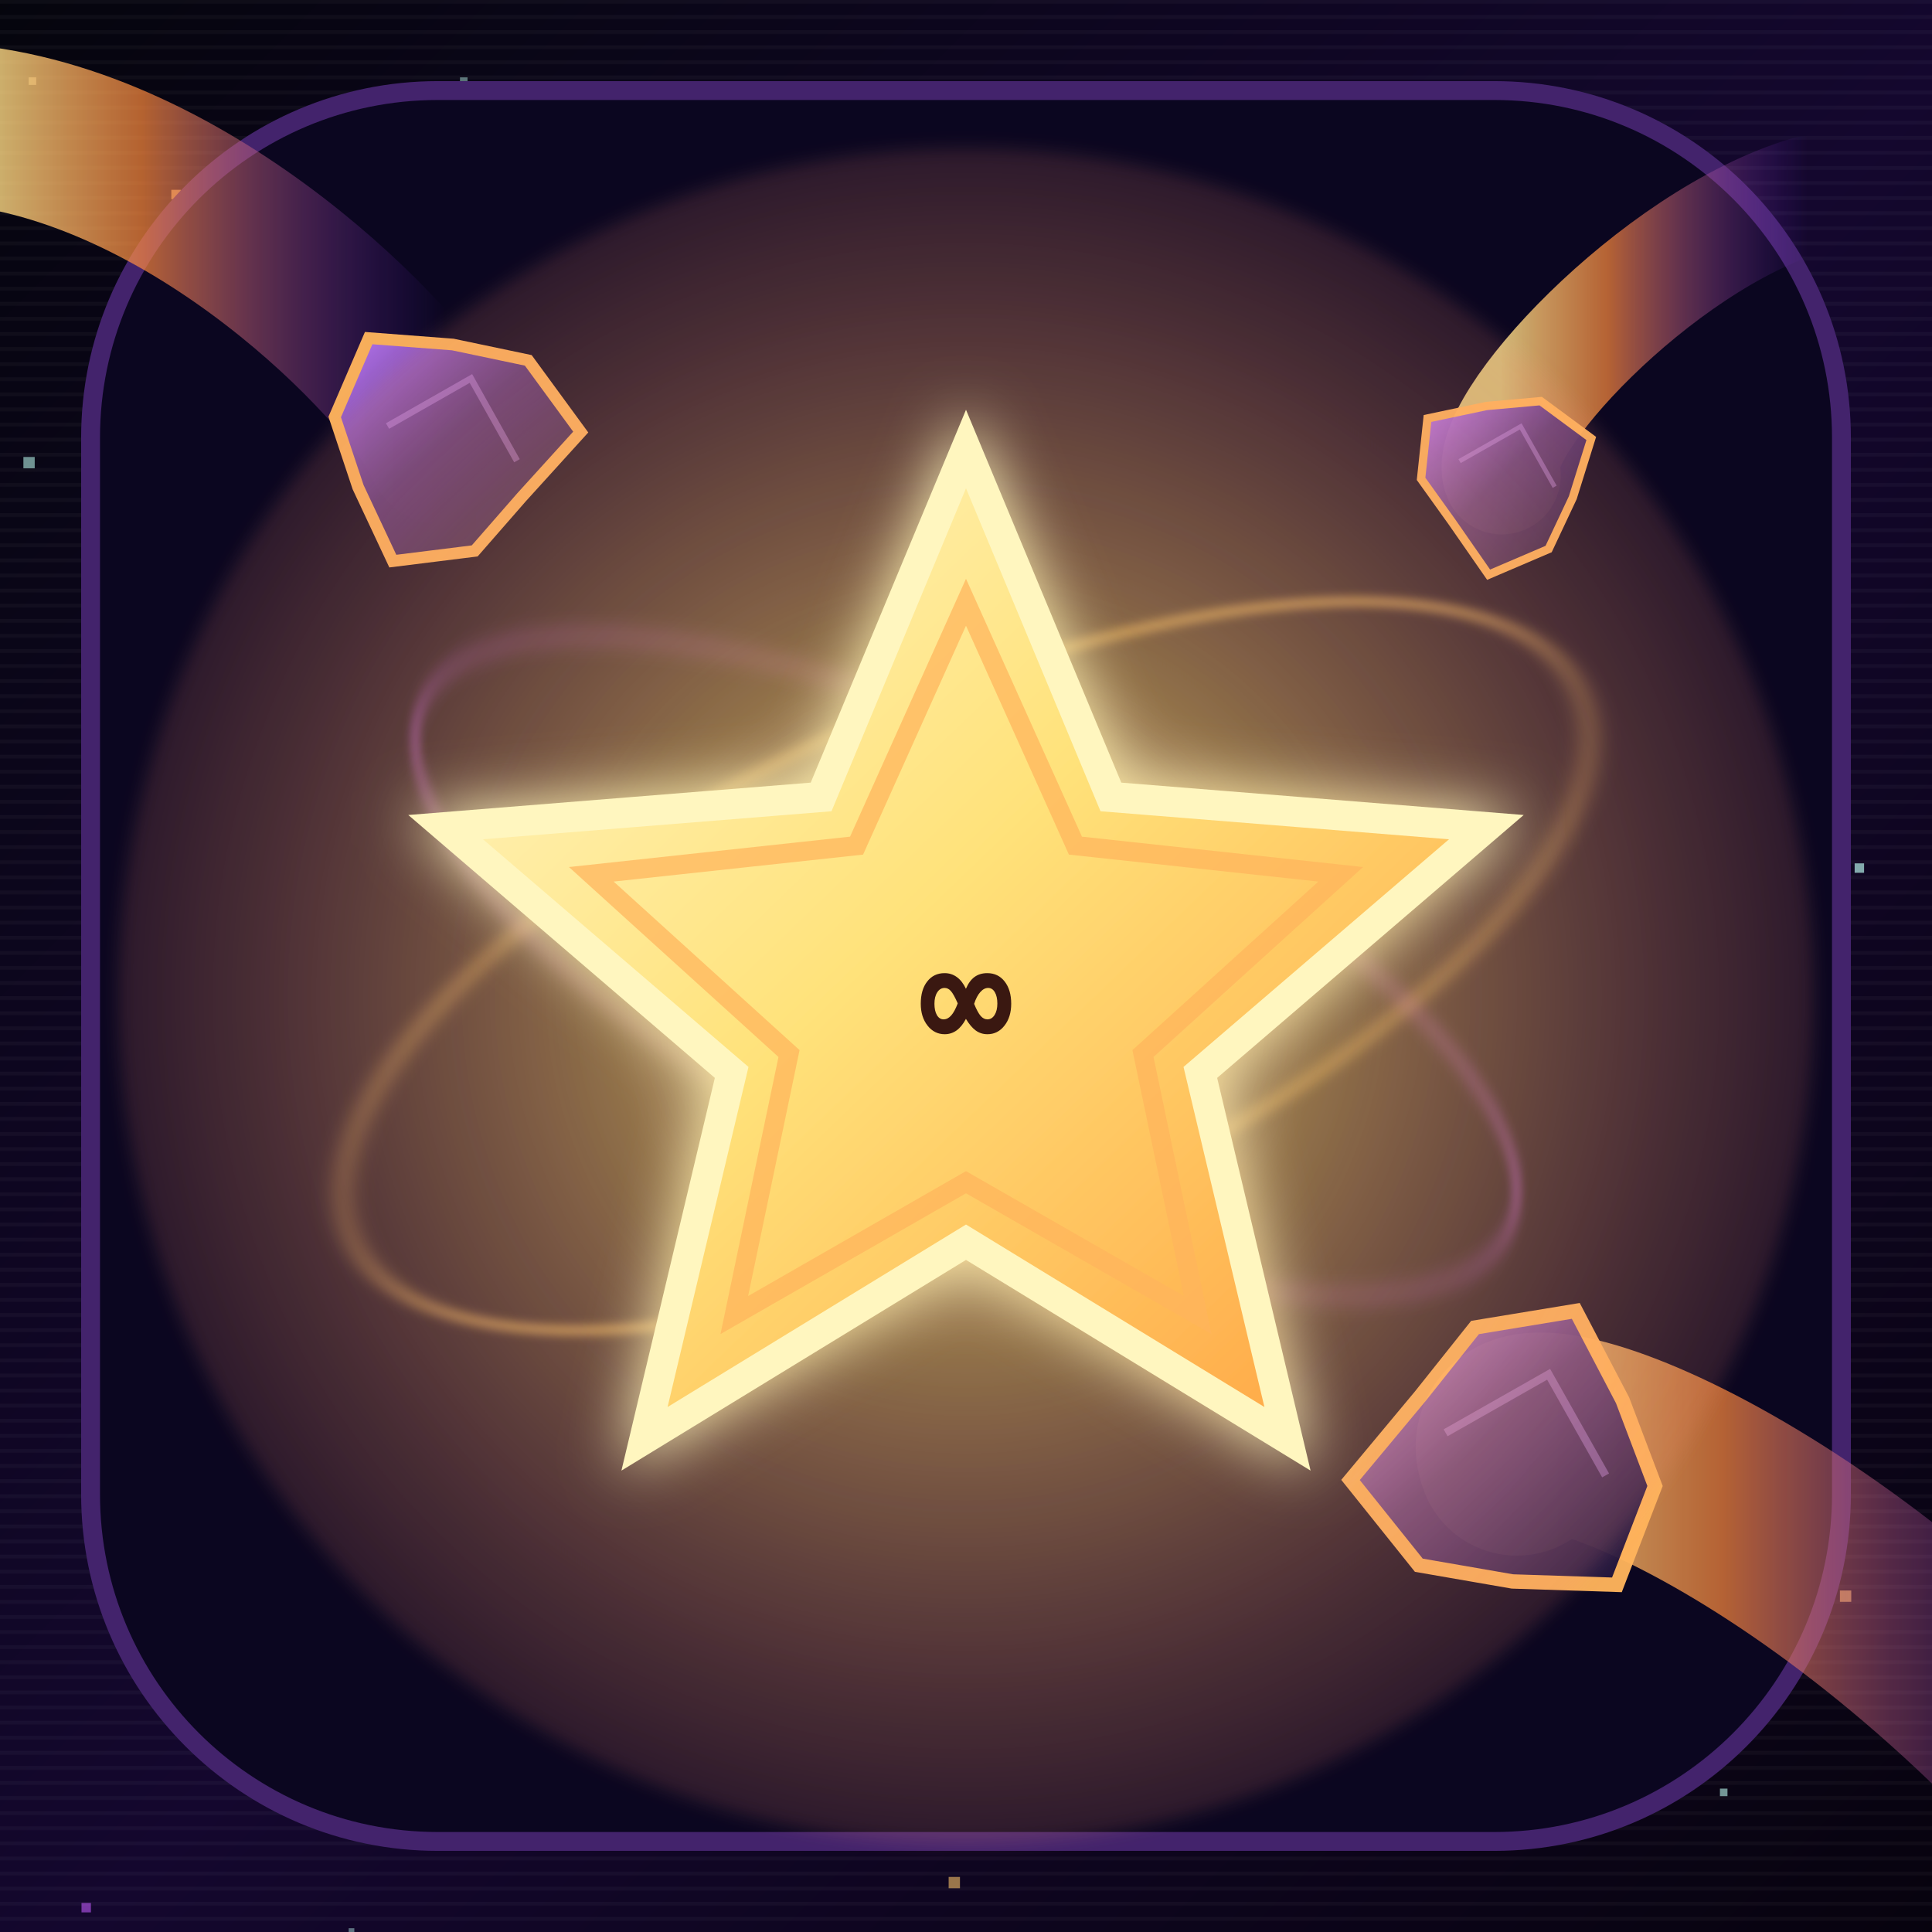
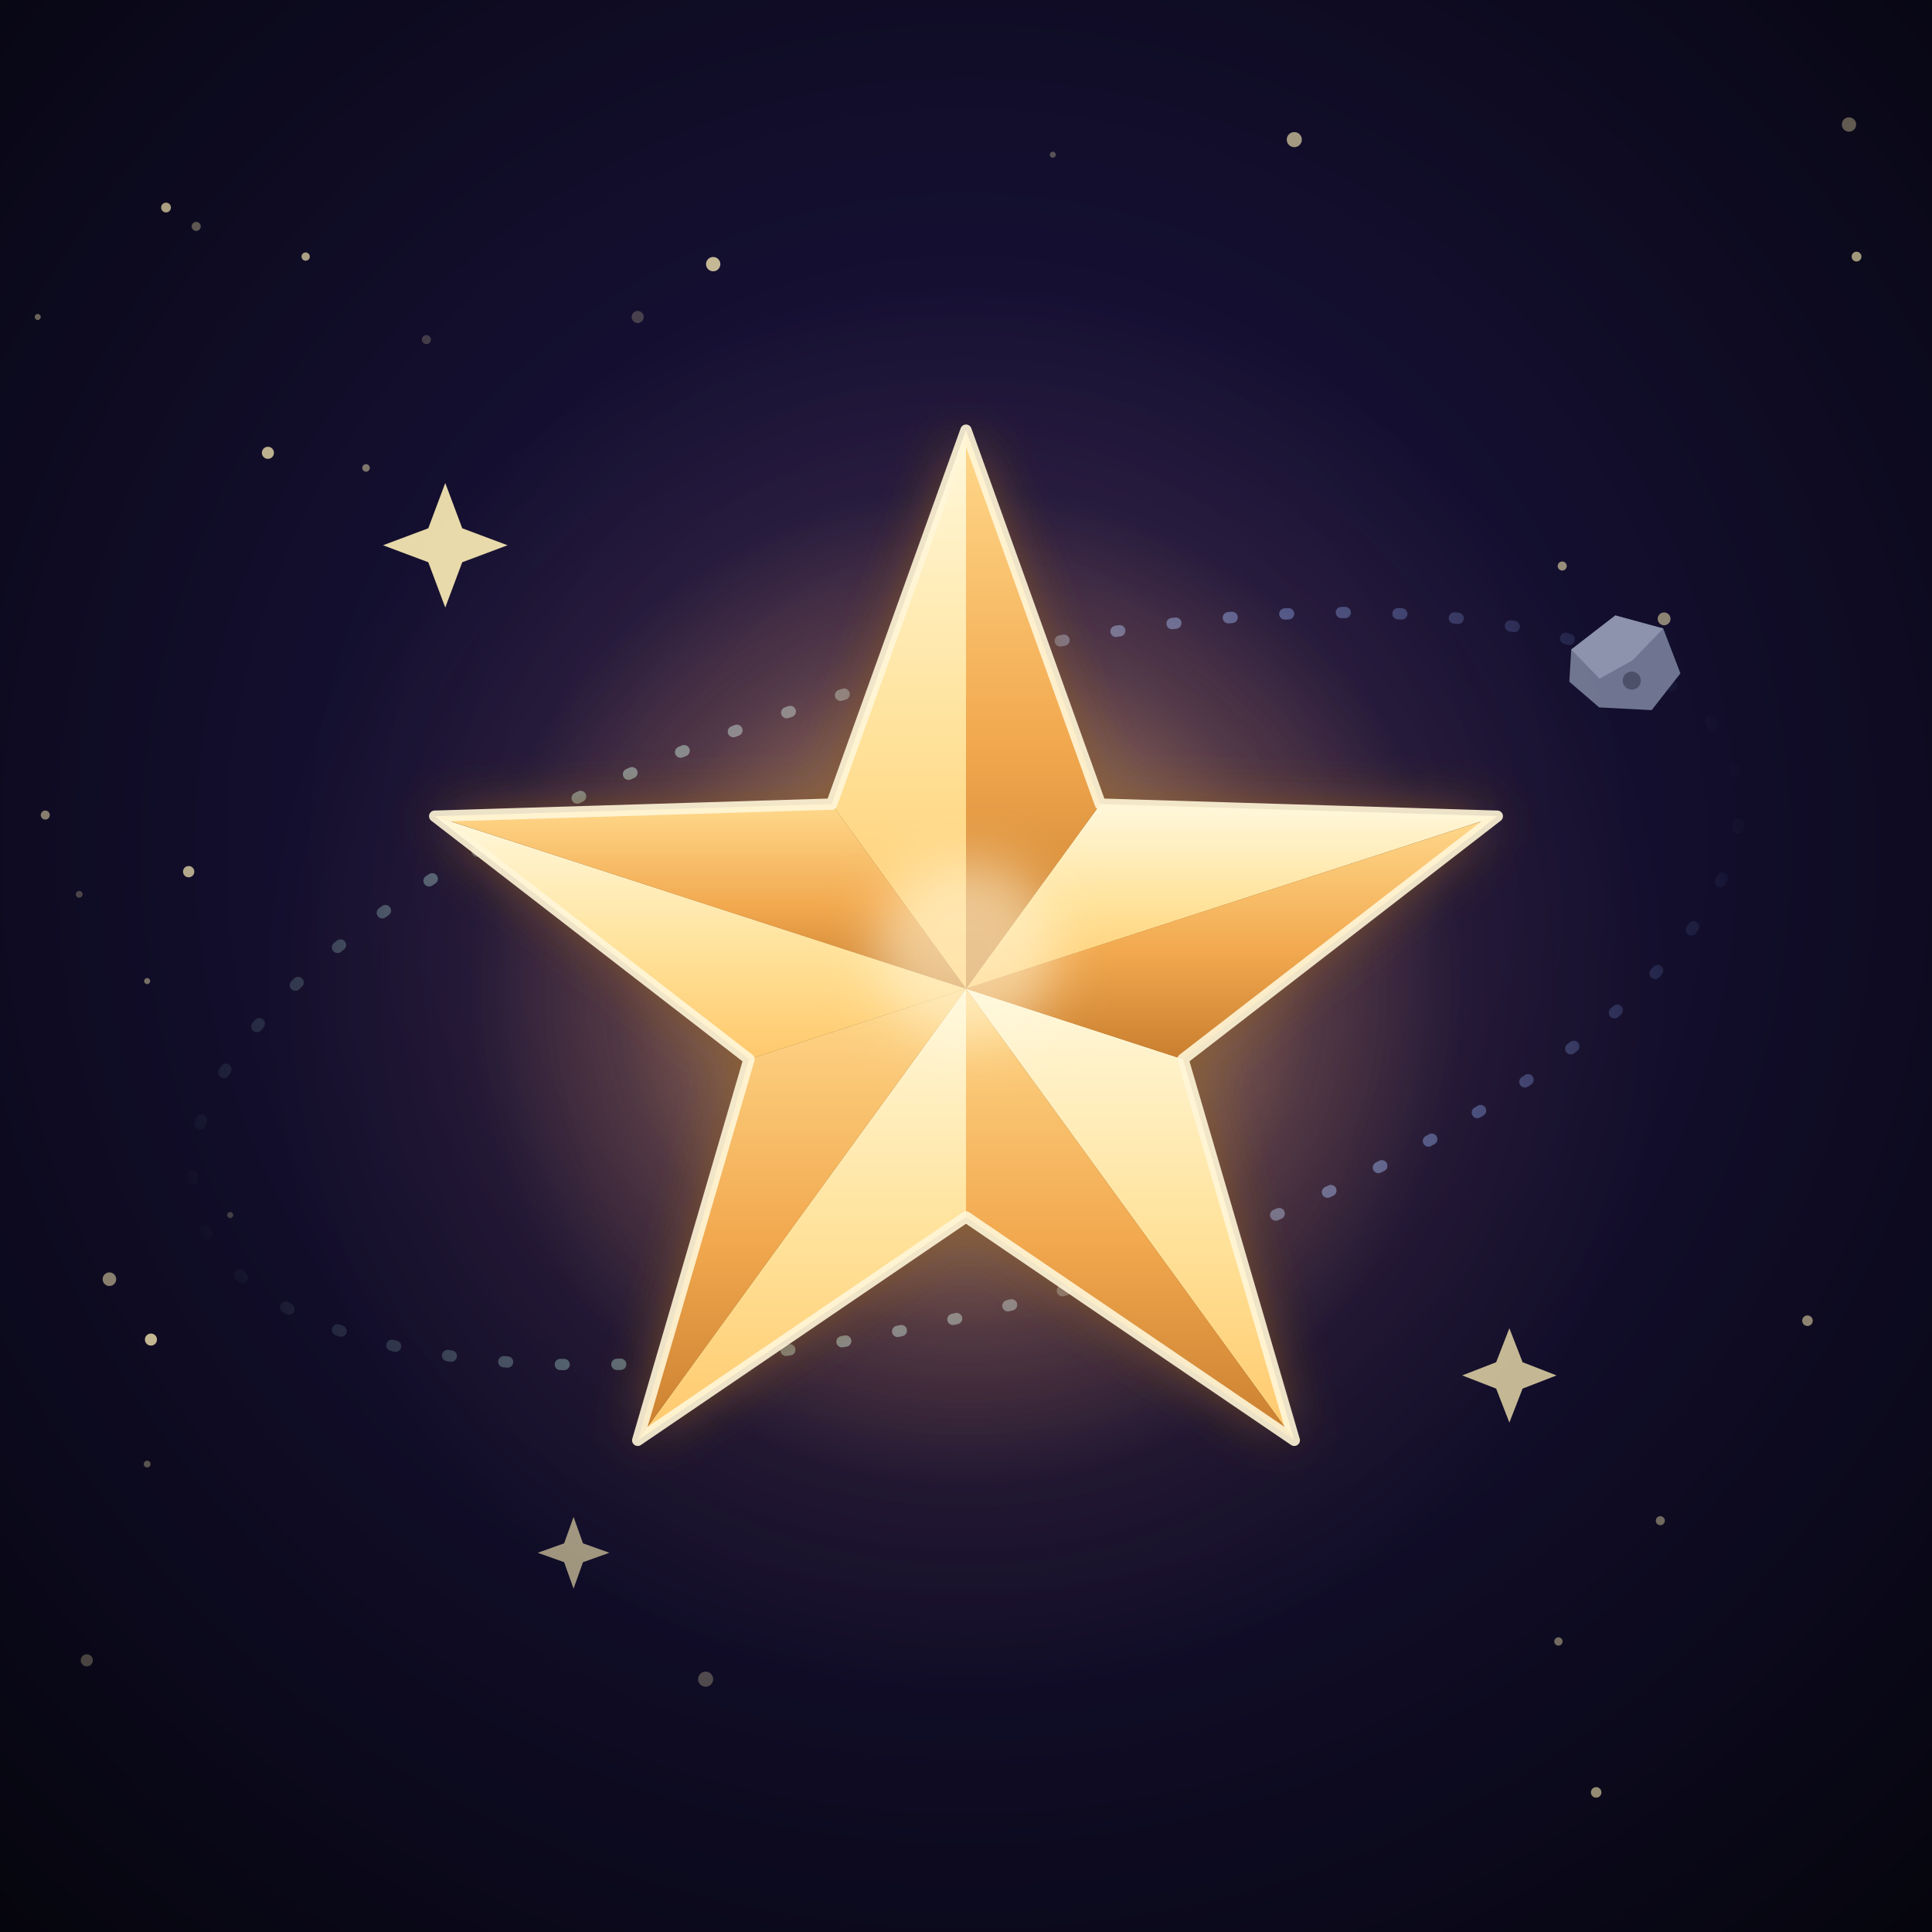
- <svg xmlns="http://www.w3.org/2000/svg" width="512" height="512" viewBox="0 0 512 512" role="img" aria-label="Last Light retro arcade artwork">
+ <svg xmlns="http://www.w3.org/2000/svg" viewBox="0 0 512 512" width="512" height="512">
  <defs>
-     <linearGradient id="bg" x1="0" y1="0" x2="1" y2="1">
-       <stop offset="0" stop-color="#05050d" />
-       <stop offset="0.52" stop-color="#14072e" />
-       <stop offset="1" stop-color="#07030e" />
+     <radialGradient id="void" cx="50%" cy="44%" r="75%">
+       <stop offset="0%" stop-color="#231a4d" />
+       <stop offset="42%" stop-color="#140f30" />
+       <stop offset="100%" stop-color="#05050d" />
+     </radialGradient>
+     <radialGradient id="halo" cx="50%" cy="50%" r="50%">
+       <stop offset="0%" stop-color="#ffe9a8" stop-opacity="0.95" />
+       <stop offset="34%" stop-color="#ffc86b" stop-opacity="0.42" />
+       <stop offset="70%" stop-color="#ff9d5c" stop-opacity="0.12" />
+       <stop offset="100%" stop-color="#ff9d5c" stop-opacity="0" />
+     </radialGradient>
+     <linearGradient id="facetLight" x1="0" y1="0" x2="0" y2="1">
+       <stop offset="0%" stop-color="#fff8dc" />
+       <stop offset="55%" stop-color="#ffe29a" />
+       <stop offset="100%" stop-color="#ffc86b" />
    </linearGradient>
-     <radialGradient id="starGlow" cx="50%" cy="50%" r="60%">
-       <stop offset="0" stop-color="#fff9ce" stop-opacity="1" />
-       <stop offset="0.35" stop-color="#ffc86b" stop-opacity="0.55" />
-       <stop offset="1" stop-color="#ff7f75" stop-opacity="0" />
-     </radialGradient>
-     <linearGradient id="starFill" x1="0" y1="0" x2="1" y2="1">
-       <stop offset="0" stop-color="#fff8cf" />
-       <stop offset="0.46" stop-color="#ffe27a" />
-       <stop offset="1" stop-color="#ff9d3d" />
+     <linearGradient id="facetDark" x1="0" y1="0" x2="0" y2="1">
+       <stop offset="0%" stop-color="#ffd98c" />
+       <stop offset="55%" stop-color="#f2a94f" />
+       <stop offset="100%" stop-color="#c97e2e" />
    </linearGradient>
-     <linearGradient id="rock" x1="0" y1="0" x2="1" y2="1">
-       <stop offset="0" stop-color="#c27bff" />
-       <stop offset="0.45" stop-color="#5b377d" />
-       <stop offset="1" stop-color="#1b1231" />
+     <linearGradient id="ring" x1="0" y1="0" x2="1" y2="0">
+       <stop offset="0%" stop-color="#bffff4" stop-opacity="0" />
+       <stop offset="30%" stop-color="#bffff4" stop-opacity="0.55" />
+       <stop offset="70%" stop-color="#8fb4ff" stop-opacity="0.55" />
+       <stop offset="100%" stop-color="#8fb4ff" stop-opacity="0" />
    </linearGradient>
-     <linearGradient id="fire" x1="0" y1="0" x2="1" y2="0">
-       <stop offset="0" stop-color="#ffe58d" stop-opacity=".95" />
-       <stop offset=".35" stop-color="#ff8a3d" stop-opacity=".82" />
-       <stop offset="1" stop-color="#7c2cff" stop-opacity="0" />
-     </linearGradient>
-     <filter id="glow" x="-80%" y="-80%" width="260%" height="260%">
-       <feGaussianBlur stdDeviation="8" result="b" />
-       <feMerge>
-         <feMergeNode in="b" />
-         <feMergeNode in="SourceGraphic" />
-       </feMerge>
+     <filter id="soft" x="-60%" y="-60%" width="220%" height="220%">
+       <feGaussianBlur stdDeviation="7" />
    </filter>
-     <filter id="soft" x="-40%" y="-40%" width="180%" height="180%">
-       <feGaussianBlur stdDeviation="2.2" />
-     </filter>
-     <pattern id="scan" patternUnits="userSpaceOnUse" width="4" height="4">
-       <rect width="4" height="1" fill="#ffffff" opacity="0.035" />
-     </pattern>
  </defs>
-   <rect width="100%" height="100%" fill="url(#bg)" />
-   <rect width="100%" height="100%" fill="url(#scan)" />
-   <rect x="328.3" y="151.3" width="3" height="3" fill="#ffc86b" opacity="0.51" />
-   <rect x="21.6" y="504.3" width="2.5" height="2.5" fill="#c35cff" opacity="0.57" />
-   <rect x="107.5" y="209.8" width="2.5" height="2.5" fill="#ffc86b" opacity="0.87" />
-   <rect x="262.6" y="390.2" width="1" height="1" fill="#ffc86b" opacity="0.84" />
-   <rect x="152.1" y="469.2" width="2.5" height="2.5" fill="#bffff4" opacity="0.53" />
-   <rect x="473.8" y="436.1" width="1" height="1" fill="#fff0b7" opacity="0.49" />
-   <rect x="135.0" y="110.0" width="2.5" height="2.5" fill="#ffc86b" opacity="0.77" />
-   <rect x="25.9" y="353.1" width="3" height="3" fill="#c35cff" opacity="0.46" />
-   <rect x="72.5" y="49.0" width="3" height="3" fill="#ffc86b" opacity="0.80" />
-   <rect x="448.7" y="407.5" width="2" height="2" fill="#ffc86b" opacity="0.68" />
-   <rect x="211.1" y="203.8" width="1" height="1" fill="#c35cff" opacity="0.65" />
-   <rect x="455.8" y="474.0" width="2" height="2" fill="#bffff4" opacity="0.58" />
-   <rect x="400.6" y="215.4" width="1.5" height="1.5" fill="#fff0b7" opacity="0.49" />
-   <rect x="170.3" y="202.5" width="1" height="1" fill="#fff0b7" opacity="0.60" />
-   <rect x="225.8" y="142.7" width="3" height="3" fill="#c35cff" opacity="0.65" />
-   <rect x="369.1" y="432.5" width="1" height="1" fill="#c35cff" opacity="0.59" />
-   <rect x="168.9" y="327.1" width="1.5" height="1.5" fill="#fff0b7" opacity="0.60" />
-   <rect x="434.0" y="474.7" width="3" height="3" fill="#ffc86b" opacity="0.66" />
-   <rect x="331.7" y="39.7" width="3" height="3" fill="#fff0b7" opacity="0.91" />
-   <rect x="390.4" y="326.6" width="1" height="1" fill="#c35cff" opacity="0.57" />
-   <rect x="121.9" y="20.5" width="2" height="2" fill="#bffff4" opacity="0.44" />
-   <rect x="491.5" y="228.8" width="2.5" height="2.5" fill="#bffff4" opacity="0.66" />
-   <rect x="382.1" y="88.2" width="1.5" height="1.5" fill="#c35cff" opacity="0.48" />
-   <rect x="50.7" y="79.6" width="2.5" height="2.5" fill="#bffff4" opacity="0.77" />
-   <rect x="88.7" y="316.6" width="1" height="1" fill="#c35cff" opacity="0.63" />
-   <rect x="92.4" y="511.0" width="1.5" height="1.5" fill="#bffff4" opacity="0.43" />
-   <rect x="43.3" y="244.0" width="2" height="2" fill="#fff0b7" opacity="0.65" />
-   <rect x="195.8" y="465.2" width="2" height="2" fill="#ffc86b" opacity="0.68" />
-   <rect x="198.1" y="403.9" width="1.5" height="1.5" fill="#ffc86b" opacity="0.45" />
-   <rect x="255.6" y="45.7" width="3" height="3" fill="#ffc86b" opacity="0.91" />
-   <rect x="100.5" y="37.7" width="1" height="1" fill="#c35cff" opacity="0.65" />
-   <rect x="434.7" y="424.3" width="3" height="3" fill="#ffc86b" opacity="0.73" />
-   <rect x="487.6" y="421.5" width="3" height="3" fill="#ffc86b" opacity="0.68" />
-   <rect x="108.3" y="188.3" width="2" height="2" fill="#c35cff" opacity="0.68" />
-   <rect x="125.2" y="242.4" width="1.5" height="1.5" fill="#bffff4" opacity="0.54" />
-   <rect x="7.6" y="20.5" width="2" height="2" fill="#fff0b7" opacity="0.49" />
-   <rect x="45.4" y="50.3" width="2.5" height="2.5" fill="#ffc86b" opacity="0.76" />
-   <rect x="199.2" y="139.1" width="2" height="2" fill="#bffff4" opacity="0.54" />
-   <rect x="251.4" y="497.4" width="3" height="3" fill="#ffc86b" opacity="0.58" />
-   <rect x="6.2" y="121.1" width="3" height="3" fill="#bffff4" opacity="0.56" />
-   <rect x="24" y="24" width="464" height="464" rx="92" fill="#0b0620" stroke="#43236c" stroke-width="5" />
-   <ellipse cx="256.0" cy="256.0" rx="178" ry="70" fill="none" stroke="#ffc86b" stroke-width="3" opacity="0.5" transform="rotate(-24 256.0 256.0)" filter="url(#soft)" />
-   <ellipse cx="256.0" cy="256.0" rx="160" ry="58" fill="none" stroke="#c35cff" stroke-width="3" opacity="0.36" transform="rotate(26 256.0 256.0)" filter="url(#soft)" />
-   <path d="M -5.5 33.5 C 56.3 41.8, 111.2 101.0, 118.0 118.0" stroke="url(#fire)" stroke-width="42.5" stroke-linecap="round" fill="none" opacity=".85" />
-   <polygon points="138.2,131.8 125.8,146.0 104.1,148.7 94.9,129.1 88.7,110.5 97.7,89.6 120.0,91.3 140.0,95.5 153.9,114.5" fill="url(#rock)" stroke="#ffb45c" stroke-width="3.1" opacity=".96" />
-   <path d="M 102.7 112.9 L 124.8 100.3 L 137.0 122.1" stroke="#d9a0ff" stroke-width="1.7" opacity=".38" fill="none" />
-   <path d="M 479.1 51.7 C 438.6 63.8, 393.0 113.5, 398.0 126.0" stroke="url(#fire)" stroke-width="31.2" stroke-linecap="round" fill="none" opacity=".85" />
-   <polygon points="384.7,138.2 376.6,126.9 378.3,110.9 393.9,107.6 408.3,106.3 421.7,116.2 416.8,131.9 410.4,145.5 394.5,152.3" fill="url(#rock)" stroke="#ffb45c" stroke-width="2.2" opacity=".96" />
-   <path d="M 386.8 122.2 L 403.0 113.0 L 412.0 129.0" stroke="#d9a0ff" stroke-width="1.2" opacity=".38" fill="none" />
-   <path d="M 558.7 483.9 C 480.4 393.0, 393.6 365.0, 402.0 386.0" stroke="url(#fire)" stroke-width="52.5" stroke-linecap="round" fill="none" opacity=".85" />
-   <polygon points="376.4,370.0 390.9,351.8 417.6,347.4 430.0,371.1 438.6,393.8 428.5,420.0 400.8,419.1 376.0,414.8 357.9,392.2" fill="url(#rock)" stroke="#ffb45c" stroke-width="3.8" opacity=".96" />
-   <path d="M 383.1 379.7 L 410.4 364.2 L 425.5 391.0" stroke="#d9a0ff" stroke-width="2.1" opacity=".38" fill="none" />
-   <circle cx="256.0" cy="264.0" r="224.8" fill="url(#starGlow)" filter="url(#soft)" />
-   <polygon points="256.0,119.0 294.4,211.2 393.9,219.2 318.1,284.2 341.2,381.3 256.0,329.2 170.8,381.3 193.9,284.2 118.1,219.2 217.6,211.2" fill="url(#starFill)" stroke="#fff6bf" stroke-width="8.0" filter="url(#glow)" />
-   <polygon points="256.0,159.6 285.0,224.1 355.3,231.7 302.9,279.2 317.4,348.5 256.0,313.3 194.6,348.5 209.1,279.2 156.7,231.7 227.0,224.1" fill="none" stroke="#ffb45c" stroke-width="5.1" opacity=".72" />
-   <text x="256.0" y="278.5" text-anchor="middle" font-family="monospace" font-size="40.6" font-weight="900" fill="#3a1811">∞</text>
+   <rect width="512" height="512" fill="url(#void)" />
+   <circle cx="169" cy="84" r="1.6" fill="#fff0b7" opacity="0.22" />
+   <circle cx="39" cy="260" r="0.8" fill="#fff0b7" opacity="0.43" />
+   <circle cx="44" cy="55" r="1.3" fill="#fff0b7" opacity="0.65" />
+   <circle cx="71" cy="120" r="1.6" fill="#fff0b7" opacity="0.72" />
+   <circle cx="490" cy="33" r="1.9" fill="#fff0b7" opacity="0.35" />
+   <circle cx="81" cy="68" r="1.1" fill="#fff0b7" opacity="0.65" />
+   <circle cx="279" cy="41" r="0.8" fill="#fff0b7" opacity="0.30" />
+   <circle cx="492" cy="68" r="1.3" fill="#fff0b7" opacity="0.61" />
+   <circle cx="29" cy="339" r="1.8" fill="#fff0b7" opacity="0.51" />
+   <circle cx="441" cy="164" r="1.7" fill="#fff0b7" opacity="0.52" />
+   <circle cx="423" cy="475" r="1.4" fill="#fff0b7" opacity="0.56" />
+   <circle cx="40" cy="355" r="1.6" fill="#fff0b7" opacity="0.75" />
+   <circle cx="414" cy="150" r="1.2" fill="#fff0b7" opacity="0.56" />
+   <circle cx="21" cy="237" r="0.9" fill="#fff0b7" opacity="0.25" />
+   <circle cx="39" cy="388" r="0.9" fill="#fff0b7" opacity="0.32" />
+   <circle cx="50" cy="231" r="1.5" fill="#fff0b7" opacity="0.68" />
+   <circle cx="413" cy="435" r="1.1" fill="#fff0b7" opacity="0.42" />
+   <circle cx="187" cy="445" r="2.0" fill="#fff0b7" opacity="0.27" />
+   <circle cx="97" cy="124" r="1.0" fill="#fff0b7" opacity="0.46" />
+   <circle cx="12" cy="216" r="1.2" fill="#fff0b7" opacity="0.50" />
+   <circle cx="479" cy="350" r="1.4" fill="#fff0b7" opacity="0.53" />
+   <circle cx="343" cy="37" r="2.0" fill="#fff0b7" opacity="0.62" />
+   <circle cx="440" cy="403" r="1.2" fill="#fff0b7" opacity="0.41" />
+   <circle cx="61" cy="322" r="0.8" fill="#fff0b7" opacity="0.22" />
+   <circle cx="113" cy="90" r="1.2" fill="#fff0b7" opacity="0.21" />
+   <circle cx="10" cy="84" r="0.8" fill="#fff0b7" opacity="0.39" />
+   <circle cx="23" cy="440" r="1.6" fill="#fff0b7" opacity="0.26" />
+   <circle cx="189" cy="70" r="1.9" fill="#fff0b7" opacity="0.75" />
+   <circle cx="52" cy="60" r="1.2" fill="#fff0b7" opacity="0.33" />
+   <g transform="rotate(-16 256 262)">
+     <ellipse cx="256" cy="262" rx="212" ry="84" fill="none" stroke="url(#ring)" stroke-width="3" stroke-dasharray="1 14" stroke-linecap="round" opacity="0.9" />
+   </g>
+   <g transform="translate(430 176) rotate(24)">
+     <polygon points="-14,2 -7,-11 6,-13 15,-4 12,8 -1,13 -11,10" fill="#6f7590" />
+     <polygon points="-14,2 -7,-11 6,-13 2,-2 -4,6" fill="#8d93ad" />
+     <circle cx="4" cy="3" r="2.4" fill="#4c5068" />
+   </g>
+   <circle cx="256" cy="262" r="188" fill="url(#halo)" opacity="0.5" />
+   <circle cx="256" cy="262" r="132" fill="url(#halo)" />
+   <polygon points="256.0,114.0 291.6,213.1 396.8,216.3 313.5,280.7 343.0,381.7 256.0,322.5 169.0,381.7 198.5,280.7 115.2,216.3 220.4,213.1" fill="#8a5a20" filter="url(#soft)" opacity="0.85" />
+   <g>
+     <polygon points="256.0,262.0 220.4,213.1 256.0,114.0" fill="url(#facetLight)" />
+     <polygon points="256.0,262.0 291.6,213.1 396.8,216.3" fill="url(#facetLight)" />
+     <polygon points="256.0,262.0 313.5,280.7 343.0,381.7" fill="url(#facetLight)" />
+     <polygon points="256.0,262.0 256.0,322.5 169.0,381.7" fill="url(#facetLight)" />
+     <polygon points="256.0,262.0 198.5,280.7 115.2,216.3" fill="url(#facetLight)" />
+     <polygon points="256.0,262.0 256.0,114.0 291.6,213.1" fill="url(#facetDark)" />
+     <polygon points="256.0,262.0 396.8,216.3 313.5,280.7" fill="url(#facetDark)" />
+     <polygon points="256.0,262.0 343.0,381.7 256.0,322.5" fill="url(#facetDark)" />
+     <polygon points="256.0,262.0 169.0,381.7 198.5,280.7" fill="url(#facetDark)" />
+     <polygon points="256.0,262.0 115.2,216.3 220.4,213.1" fill="url(#facetDark)" />
+     <polygon points="256.0,114.0 291.6,213.1 396.8,216.3 313.5,280.7 343.0,381.7 256.0,322.5 169.0,381.7 198.5,280.7 115.2,216.3 220.4,213.1" fill="none" stroke="#fff6d8" stroke-width="3" stroke-linejoin="round" opacity="0.9" />
+   </g>
+   <circle cx="256" cy="252" r="24" fill="#fff8dc" opacity="0.55" filter="url(#soft)" />
+   <g fill="#fff0b7">
+     <path d="M118 128 l4.5 12 12 4.5 -12 4.5 -4.5 12 -4.5 -12 -12 -4.5 12 -4.5 z" opacity="0.9" />
+     <path d="M400 352 l3.5 9 9 3.5 -9 3.5 -3.5 9 -3.5 -9 -9 -3.5 9 -3.5 z" opacity="0.75" />
+     <path d="M152 402 l2.5 7 7 2.5 -7 2.5 -2.5 7 -2.5 -7 -7 -2.5 7 -2.5 z" opacity="0.6" />
+   </g>
</svg>
